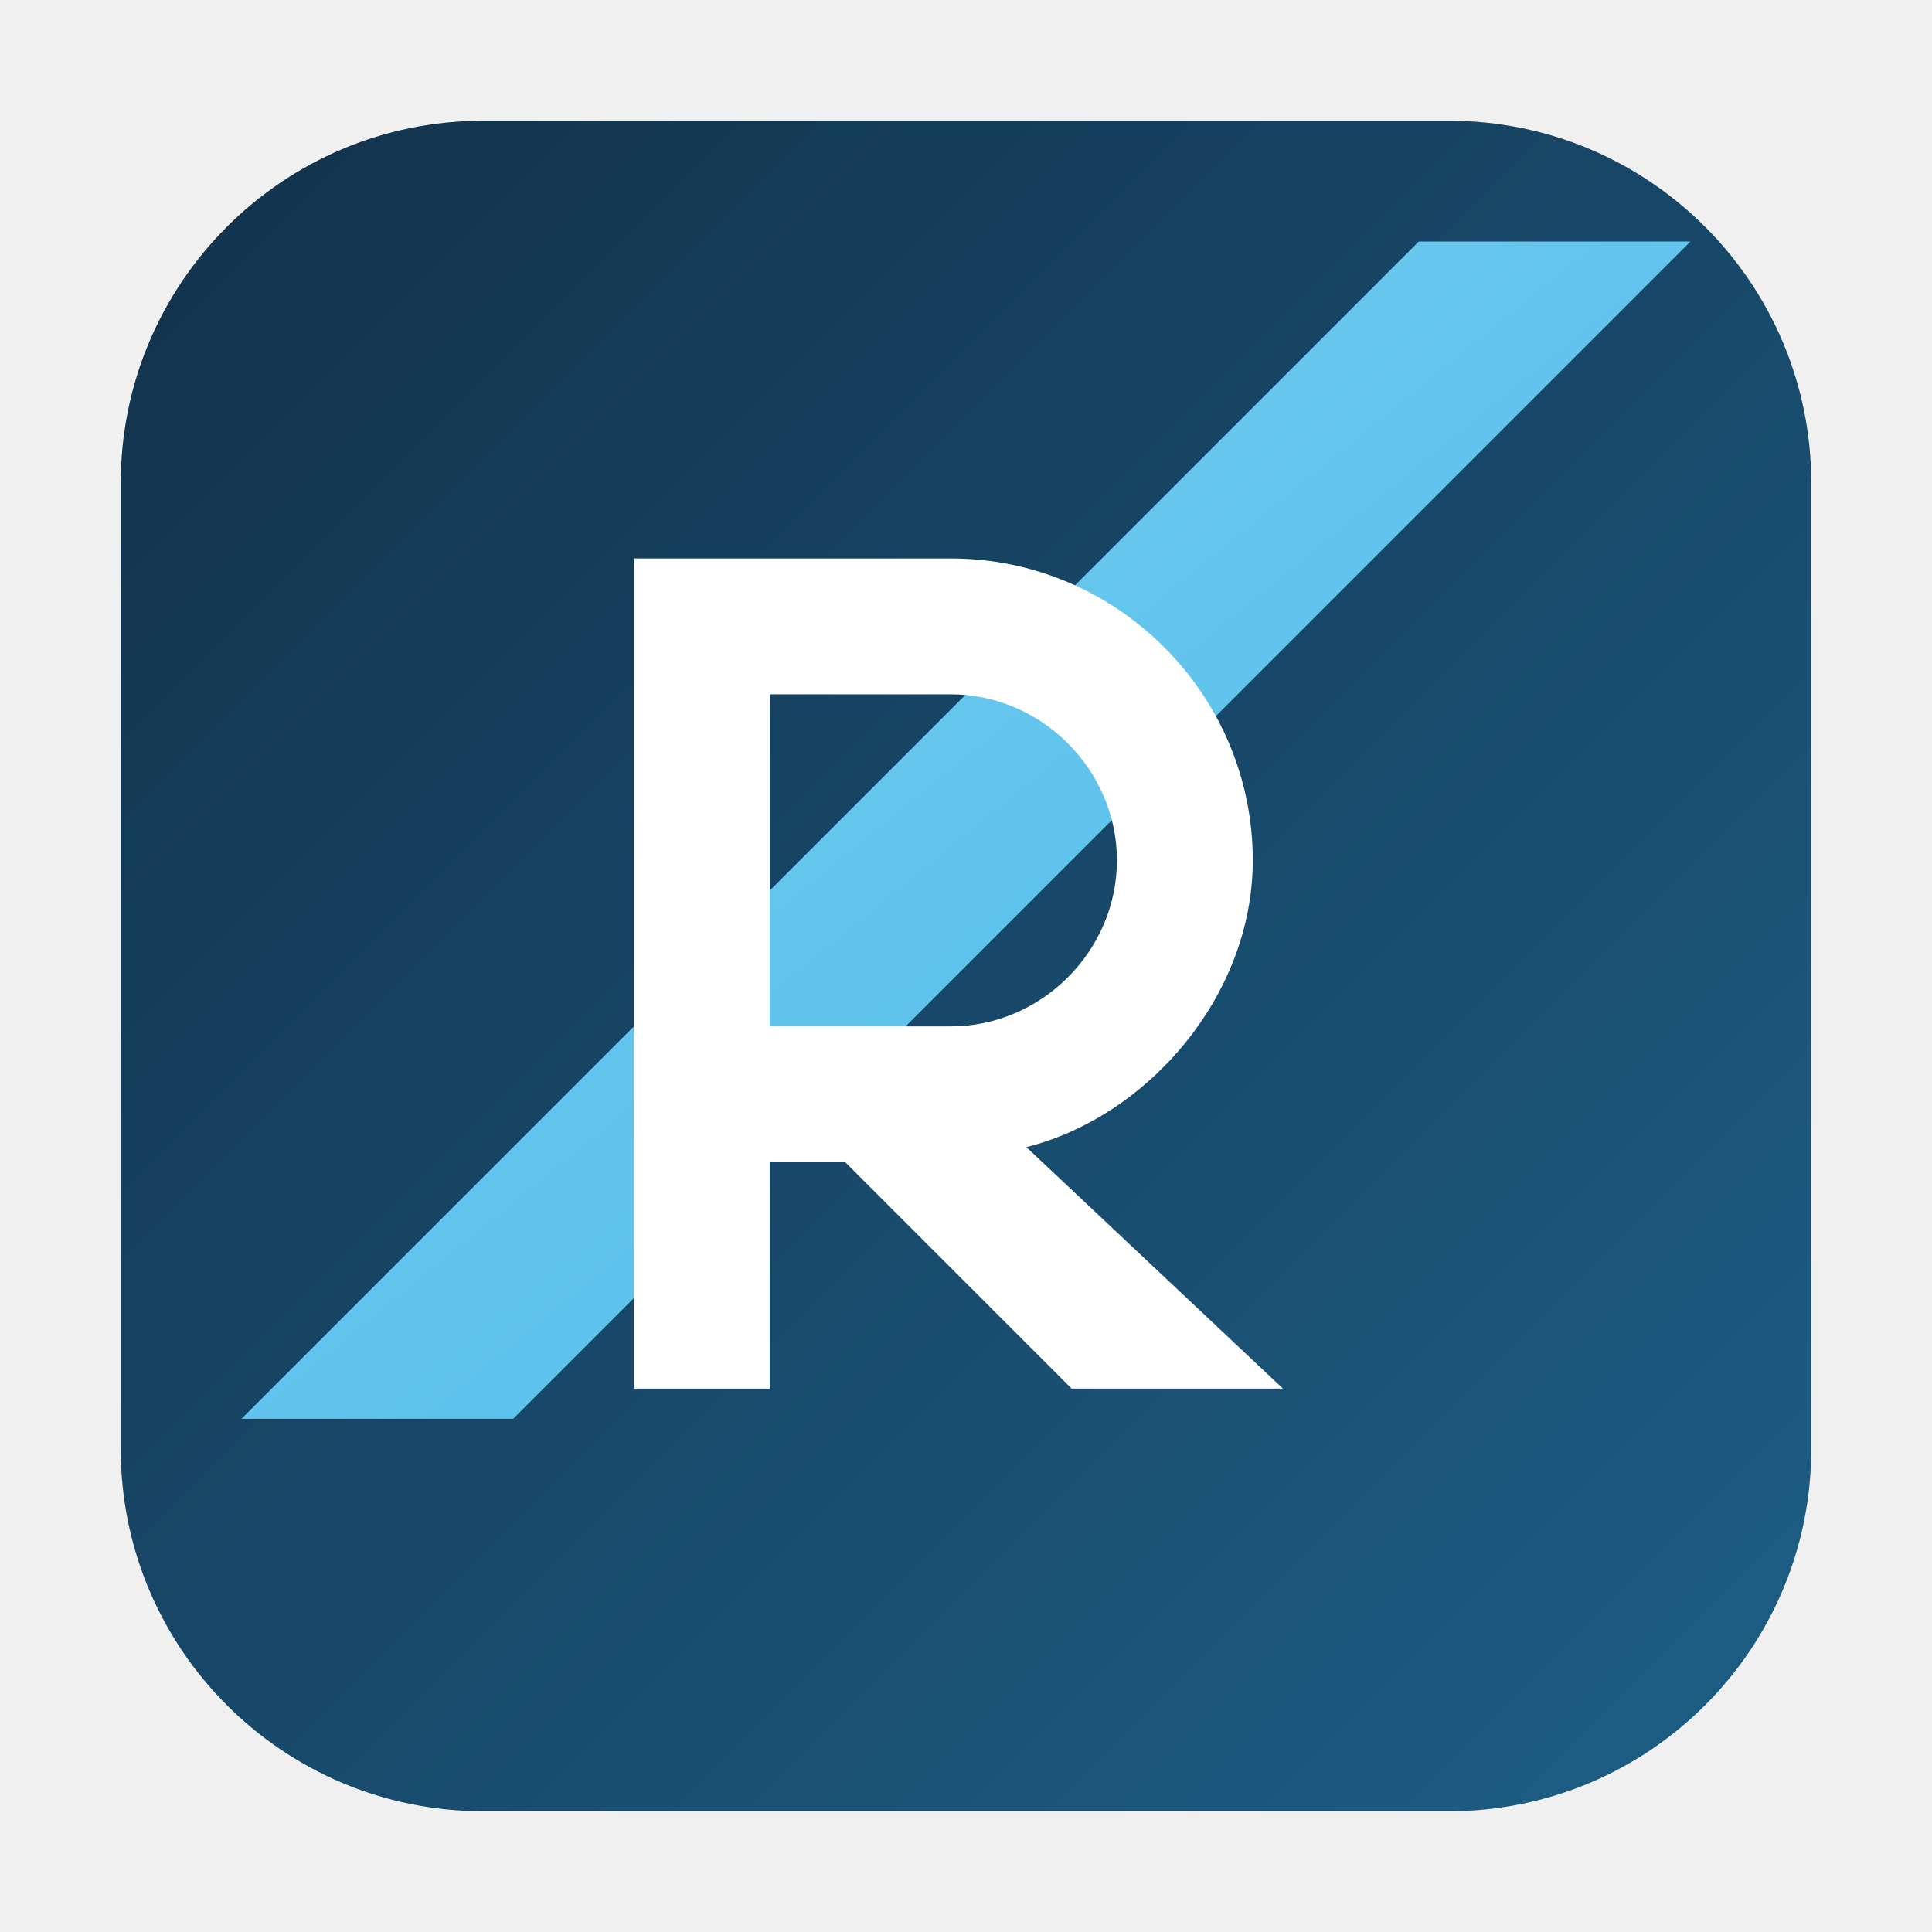
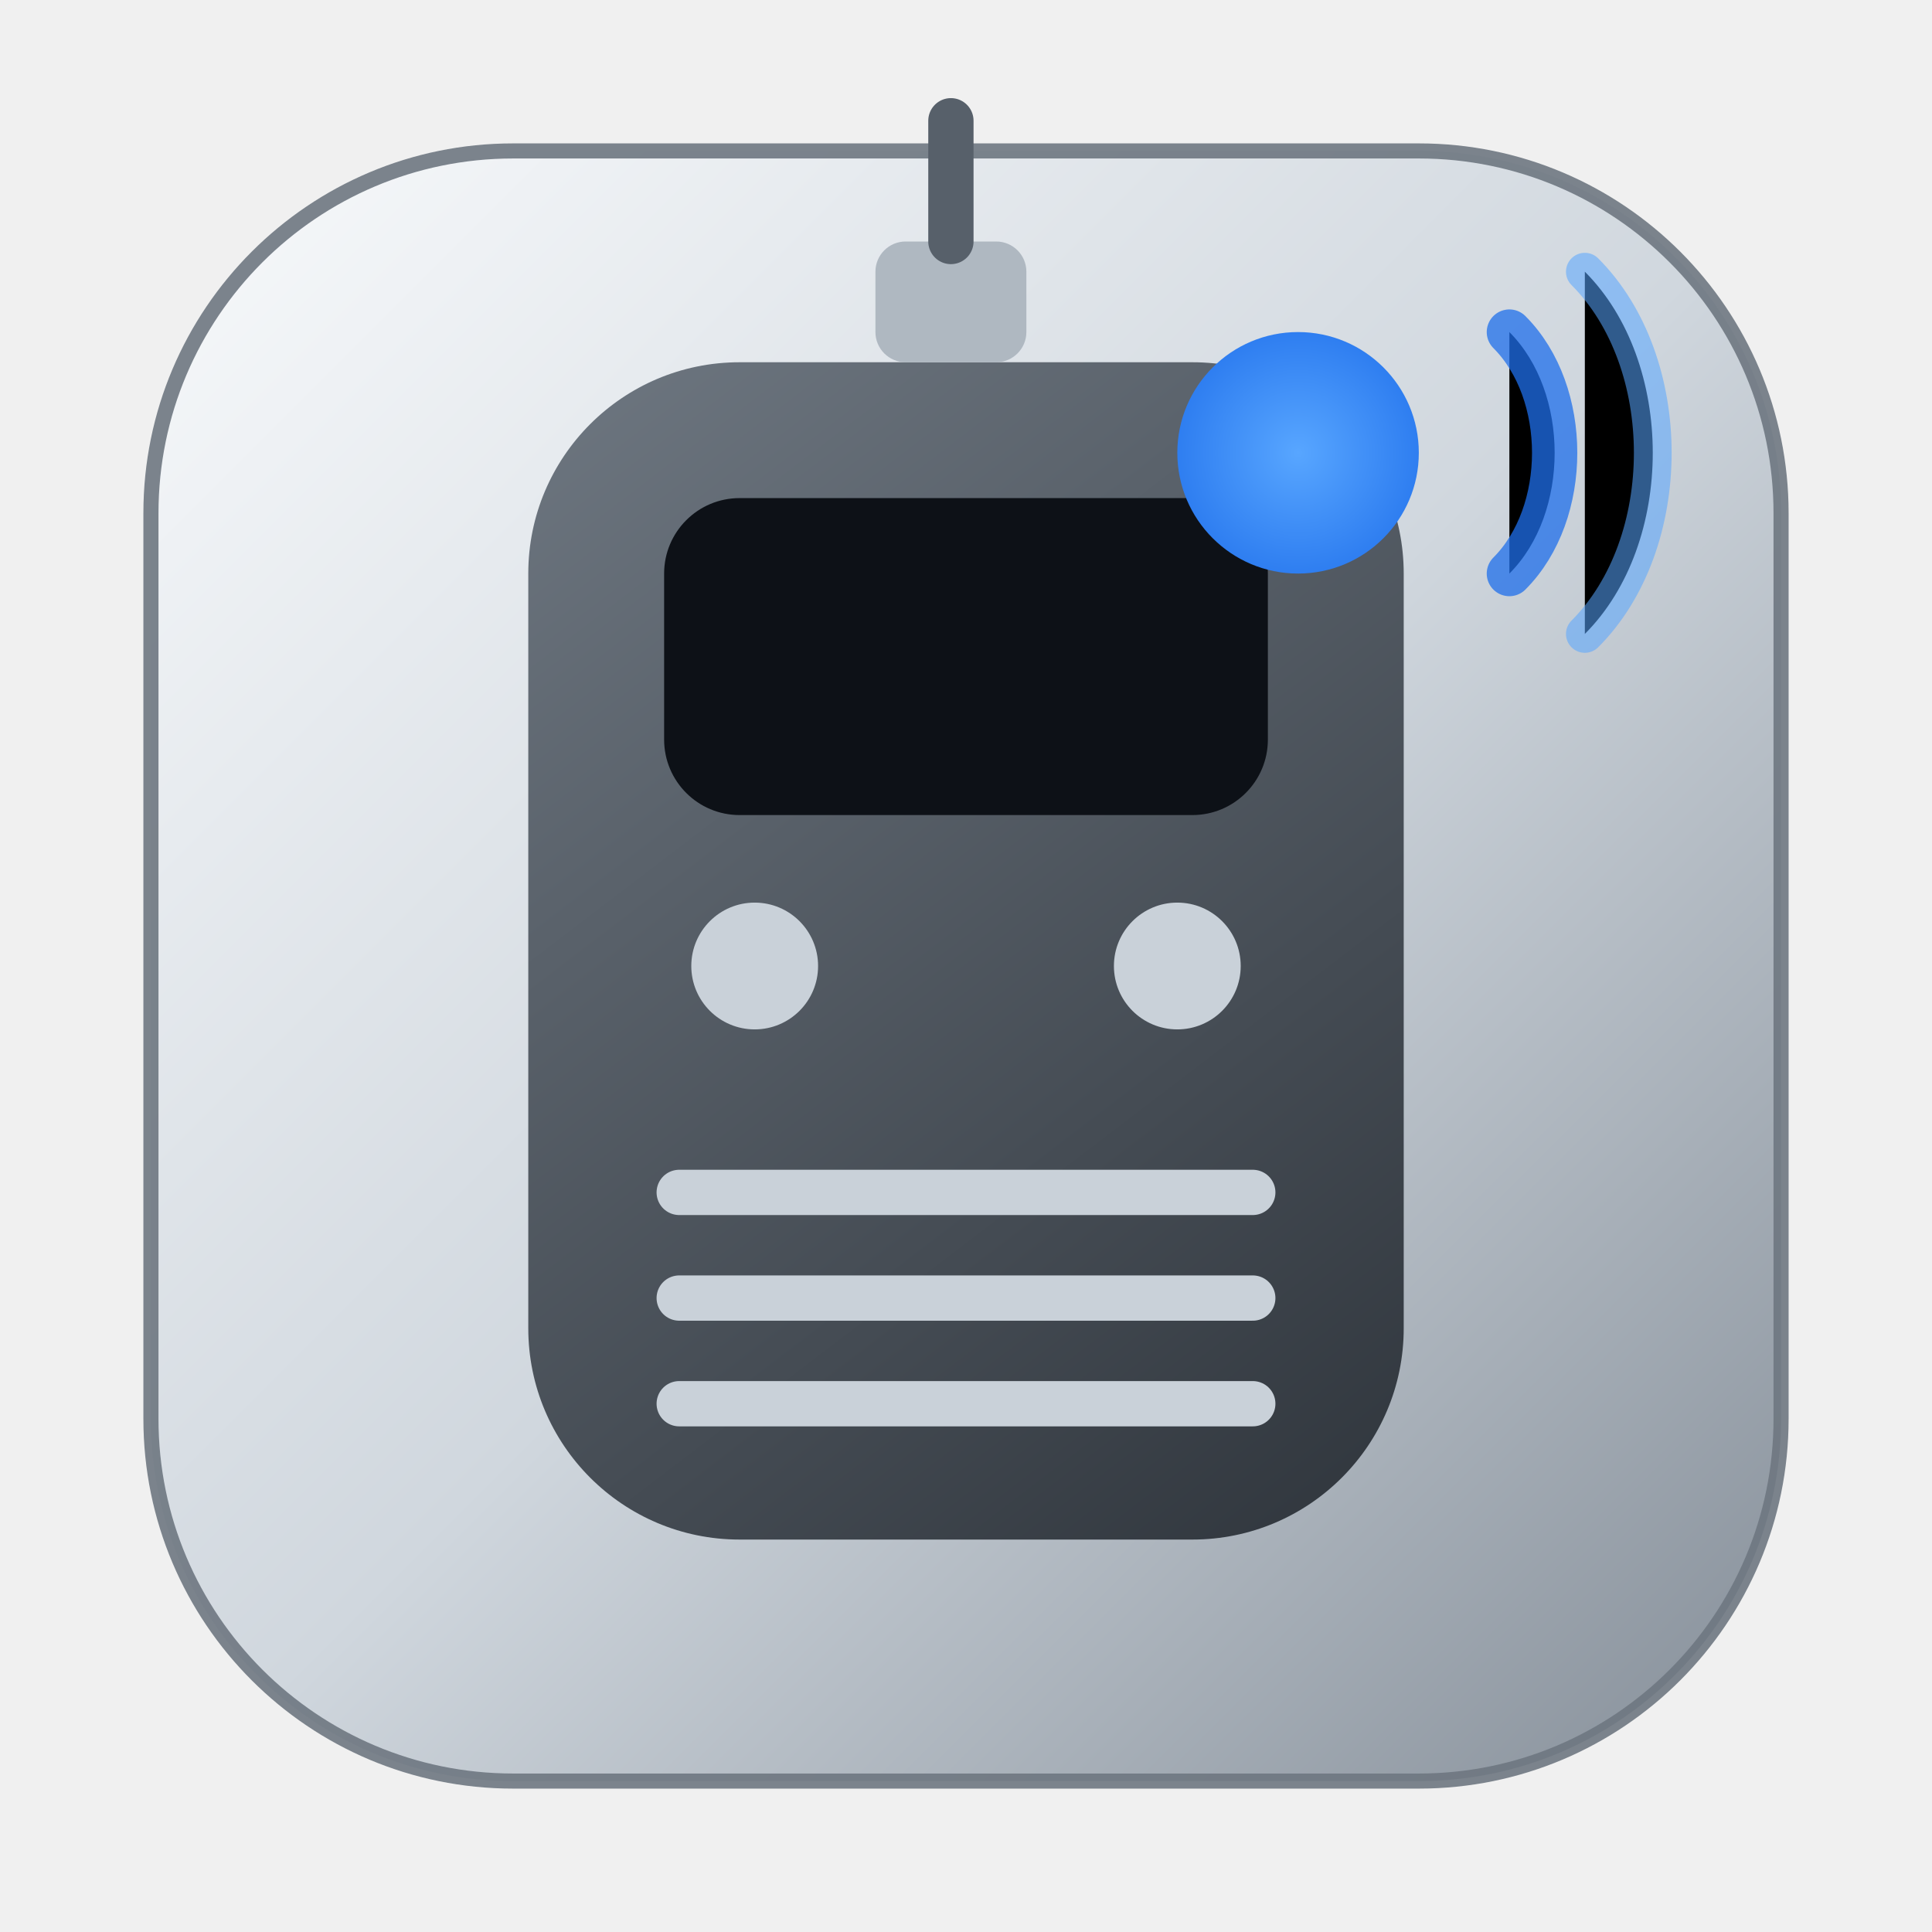
<svg xmlns="http://www.w3.org/2000/svg" viewBox="0 0 128 128" role="img" aria-labelledby="title desc">
  <defs>
-     <linearGradient id="rogerMarkBg" x1="0" y1="0" x2="1" y2="1">
-       <stop offset="0%" stop-color="#12314a" />
-       <stop offset="100%" stop-color="#1d5f87" />
+     <linearGradient id="rogerMarkPlate" x1="14" y1="12" x2="114" y2="112" gradientUnits="userSpaceOnUse">
+       <stop offset="0%" stop-color="#f6f8fa" />
+       <stop offset="52%" stop-color="#d0d7de" />
+       <stop offset="100%" stop-color="#8c959f" />
    </linearGradient>
-     <linearGradient id="rogerMarkRibbon" x1="0" y1="0" x2="1" y2="1">
-       <stop offset="0%" stop-color="#8be0ff" />
-       <stop offset="100%" stop-color="#4ac4f8" />
+     <linearGradient id="rogerMarkBody" x1="35" y1="24" x2="93" y2="100" gradientUnits="userSpaceOnUse">
+       <stop offset="0%" stop-color="#6e7781" />
+       <stop offset="100%" stop-color="#30363d" />
    </linearGradient>
+     <radialGradient id="rogerMarkPulse" cx="0" cy="0" r="1" gradientUnits="userSpaceOnUse" gradientTransform="translate(86 30) rotate(135) scale(11 11)">
+       <stop offset="0%" stop-color="#58a6ff" />
+       <stop offset="100%" stop-color="#1f6feb" />
+     </radialGradient>
  </defs>
-   <rect x="8" y="8" width="112" height="112" rx="24" fill="url(#rogerMarkBg)" />
-   <path d="M16 94 L94 16 H112 L34 94 Z" fill="url(#rogerMarkRibbon)" opacity="0.9" />
-   <path d="M42 37 H63 C74 37 83 46 83 57 C83 66 76 74 68 76 L85 92 H71 L56 77 H51 V92 H42 Z M51 46 V68 H63 C69 68 74 63 74 57 C74 51 69 46 63 46 Z" fill="#ffffff" />
+   <rect x="10" y="10" width="108" height="108" rx="24" fill="url(#rogerMarkPlate)" stroke="#6e7781" stroke-opacity="0.9" />
+   <rect x="35" y="24" width="58" height="78" rx="14" fill="url(#rogerMarkBody)" />
+   <rect x="44" y="33" width="40" height="21" rx="5" fill="#0d1117" />
+   <rect x="58" y="16" width="10" height="8" rx="2" fill="#afb8c1" />
+   <path d="M63 16V8" stroke="#57606a" stroke-width="3" stroke-linecap="round" />
+   <circle cx="86" cy="30" r="8" fill="url(#rogerMarkPulse)" />
+   <path d="M100 22C104 26 104 34 100 38" stroke="#1f6feb" stroke-width="3" stroke-linecap="round" stroke-opacity="0.75" />
+   <path d="M105 18C111 24 111 36 105 42" stroke="#58a6ff" stroke-width="2.5" stroke-linecap="round" stroke-opacity="0.55" />
+   <circle cx="50" cy="64" r="4.2" fill="#c9d1d9" />
+   <circle cx="78" cy="64" r="4.2" fill="#c9d1d9" />
+   <g stroke="#c9d1d9" stroke-width="3" stroke-linecap="round">
+     <path d="M45 79H83" />
+     <path d="M45 86H83" />
+     <path d="M45 93H83" />
+   </g>
</svg>
